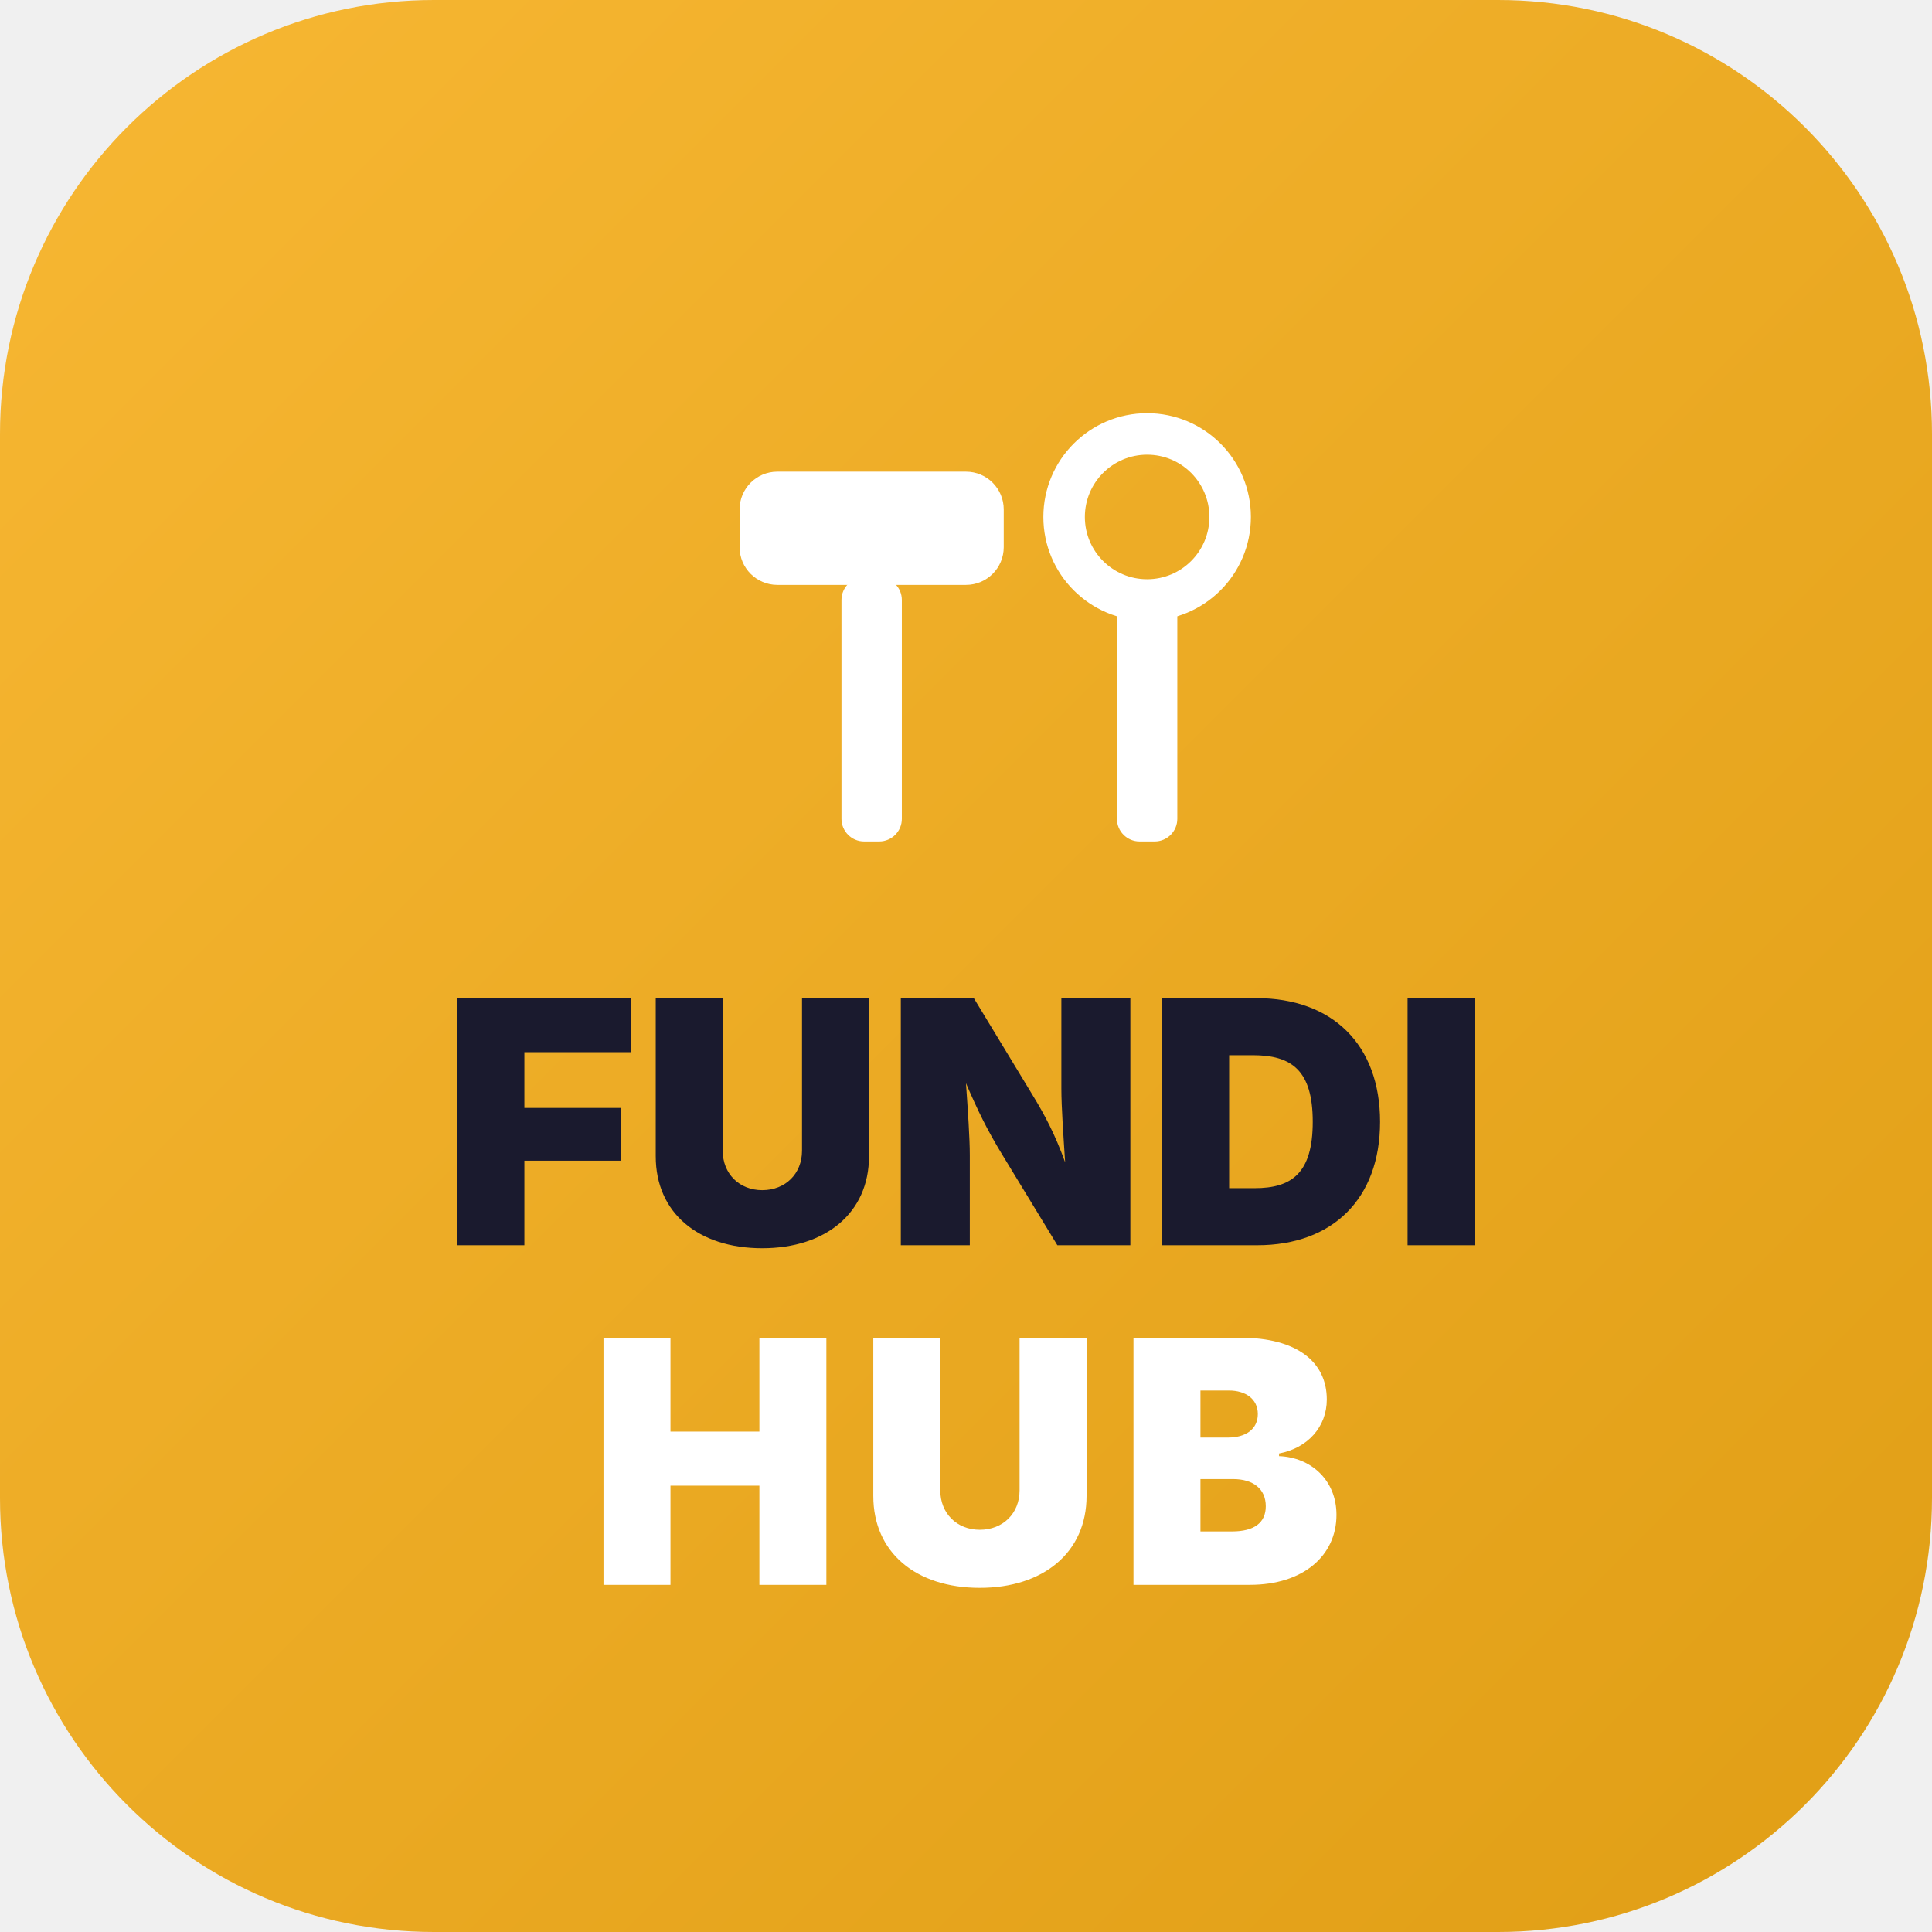
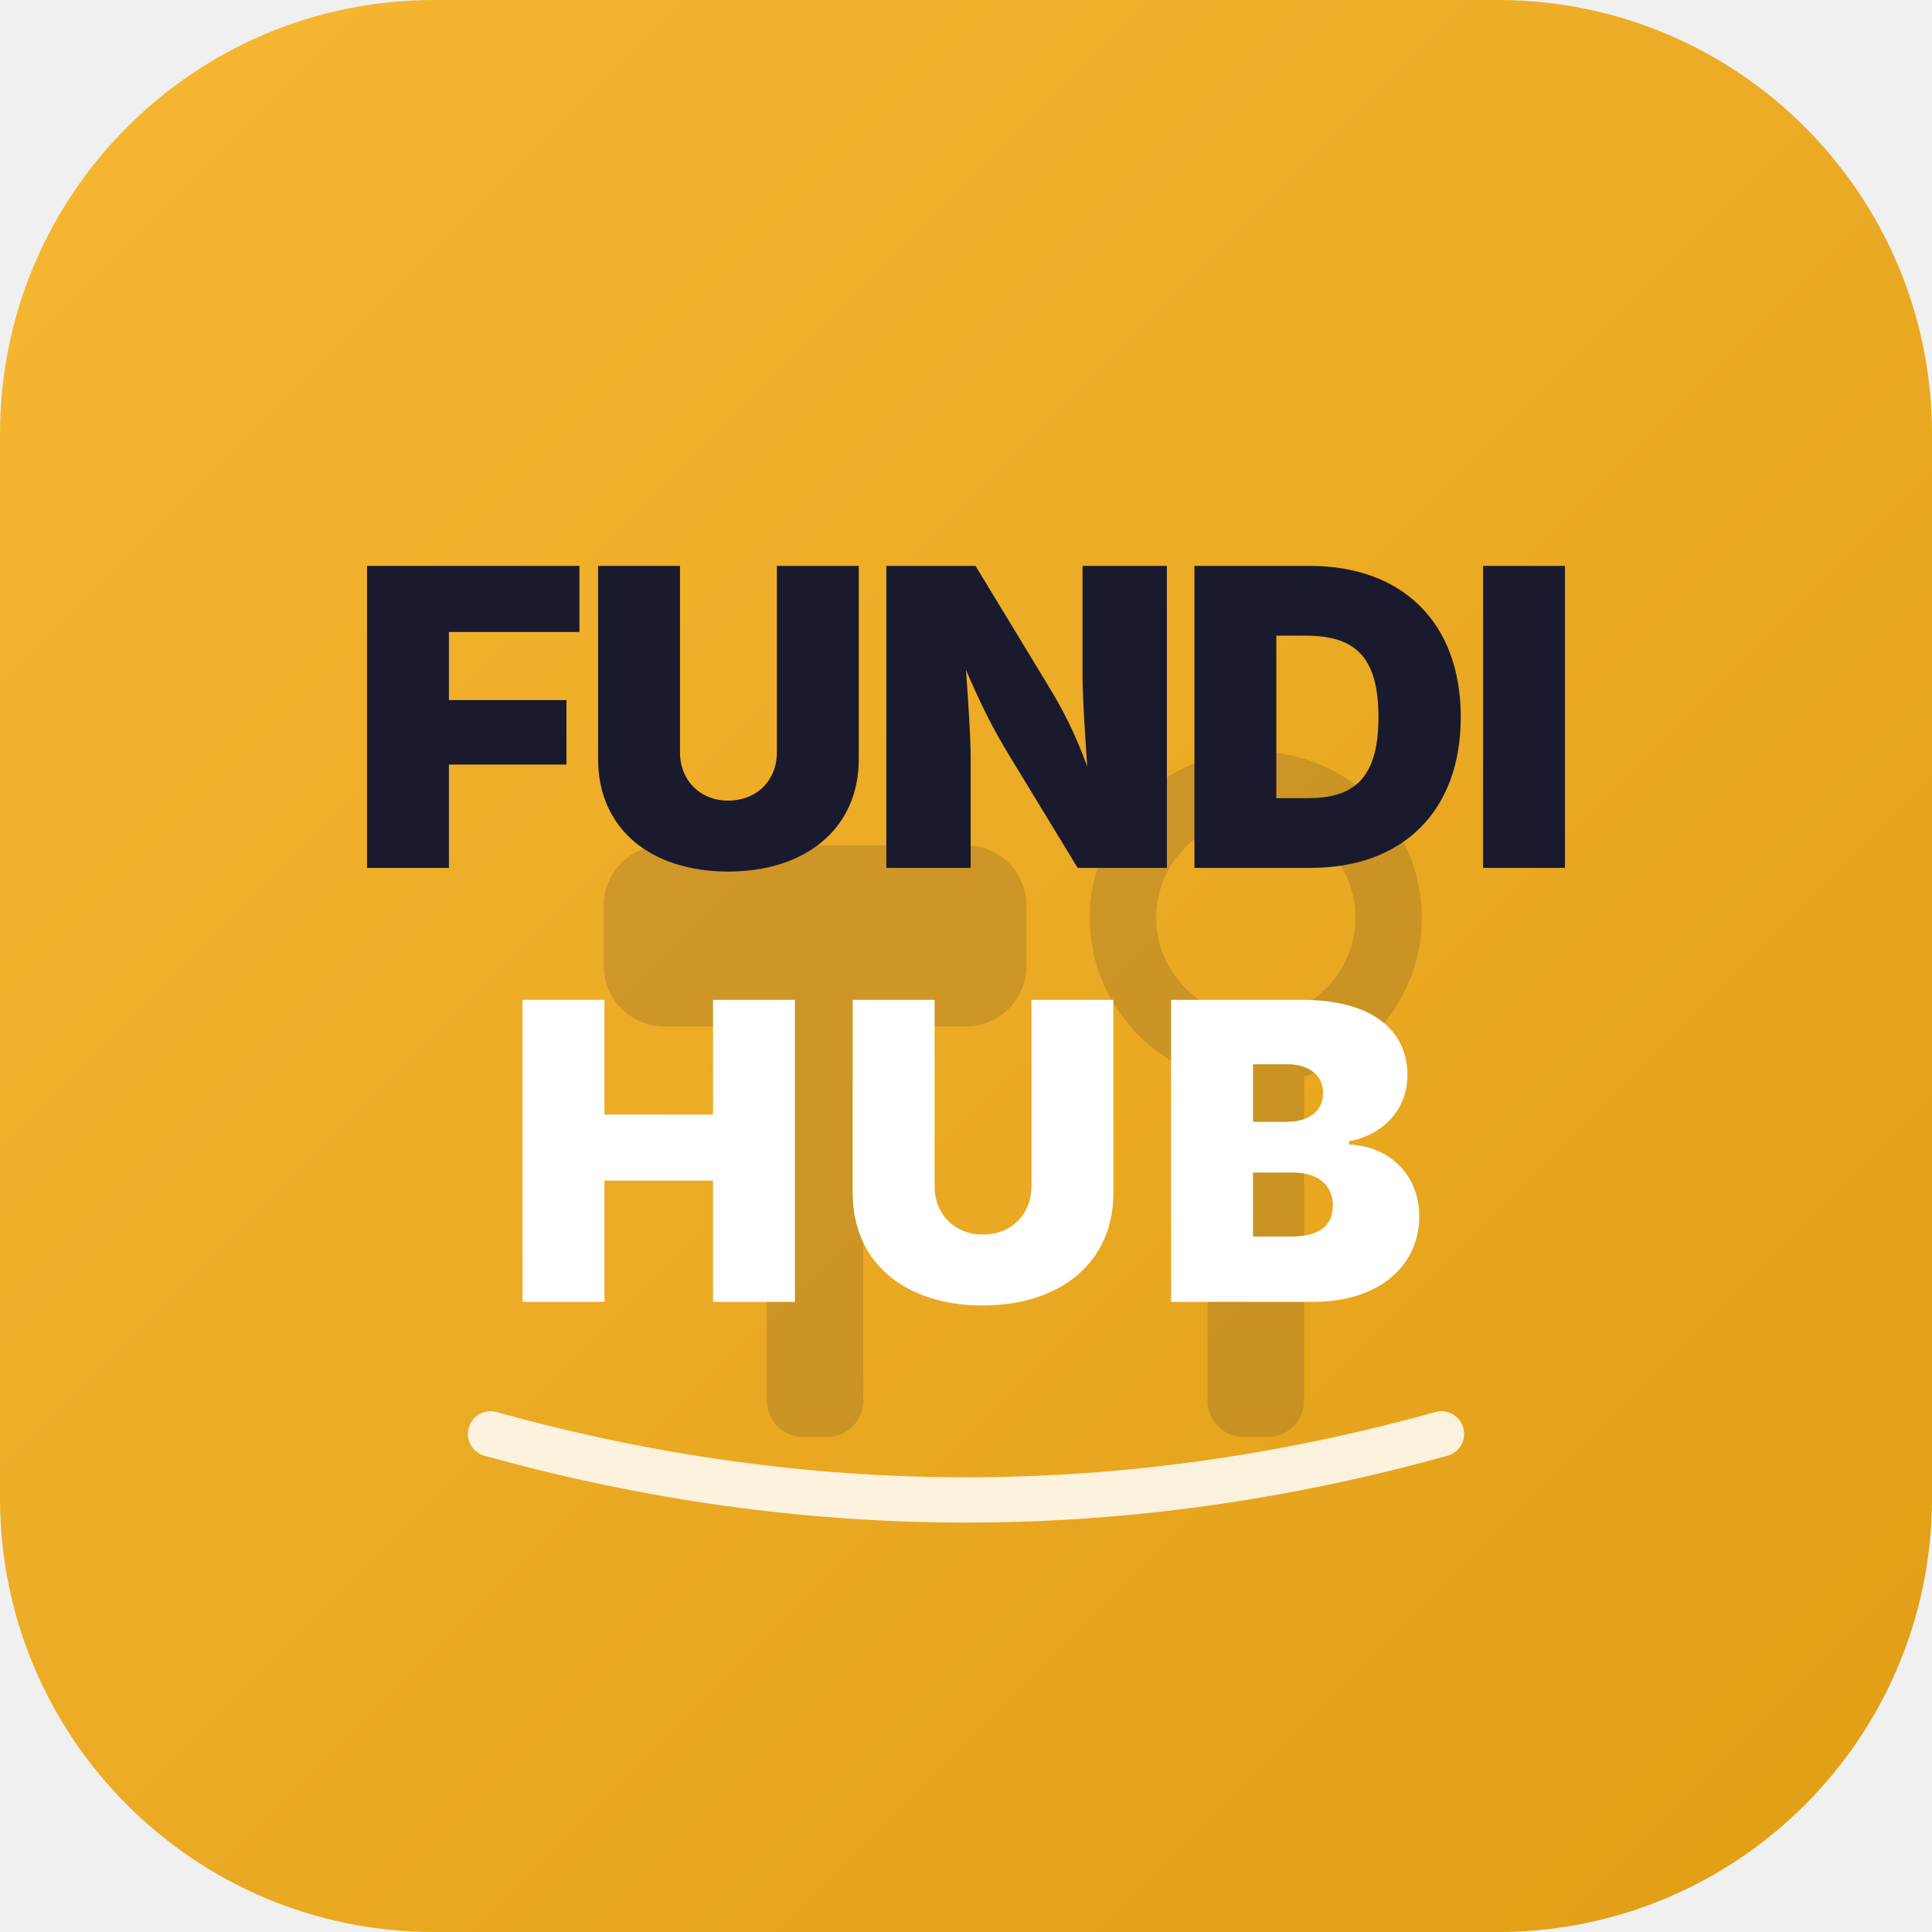
<svg xmlns="http://www.w3.org/2000/svg" viewBox="0 0 512 512" width="512" height="512">
  <defs>
-     <linearGradient id="g1" x1="0%" y1="0%" x2="100%" y2="100%">
+     <linearGradient id="g2" x1="0%" y1="0%" x2="100%" y2="100%">
      <stop offset="0%" stop-color="#f7b733" />
      <stop offset="100%" stop-color="#e09e15" />
    </linearGradient>
  </defs>
-   <rect width="512" height="512" rx="115" fill="url(#g1)" />
-   <g transform="translate(256, 145)">
-     <rect x="-60" y="-20" width="70" height="30" rx="10" fill="#ffffff" />
-     <rect x="-33" y="8" width="16" height="70" rx="6" fill="#ffffff" />
-     <circle cx="48" cy="-8" r="22" fill="none" stroke="#ffffff" stroke-width="11" />
-     <rect x="40" y="12" width="16" height="66" rx="6" fill="#ffffff" />
+   <rect width="512" height="512" rx="115" fill="url(#g2)" />
+   <g opacity="0.15" transform="translate(256, 256) scale(1.6)">
+     <rect x="-60" y="-20" width="70" height="30" rx="10" fill="#1a1a2e" />
+     <rect x="-33" y="8" width="16" height="70" rx="6" fill="#1a1a2e" />
+     <circle cx="48" cy="-8" r="22" fill="none" stroke="#1a1a2e" stroke-width="11" />
+     <rect x="40" y="12" width="16" height="66" rx="6" fill="#1a1a2e" />
  </g>
-   <text x="256" y="330" text-anchor="middle" font-family="Poppins, Inter, sans-serif" font-size="90" font-weight="900" fill="#1a1a2e">FUNDI</text>
-   <text x="256" y="420" text-anchor="middle" font-family="Poppins, Inter, sans-serif" font-size="90" font-weight="900" fill="#ffffff" letter-spacing="4">HUB</text>
+   <text x="256" y="230" text-anchor="middle" font-family="Poppins, Inter, sans-serif" font-size="110" font-weight="900" fill="#1a1a2e" letter-spacing="-3">FUNDI</text>
+   <text x="256" y="345" text-anchor="middle" font-family="Poppins, Inter, sans-serif" font-size="110" font-weight="900" fill="#ffffff" letter-spacing="5">HUB</text>
+   <path d="M 130 380 Q 256 415 382 380" stroke="#ffffff" stroke-width="12" fill="none" stroke-linecap="round" opacity="0.85" />
</svg>
